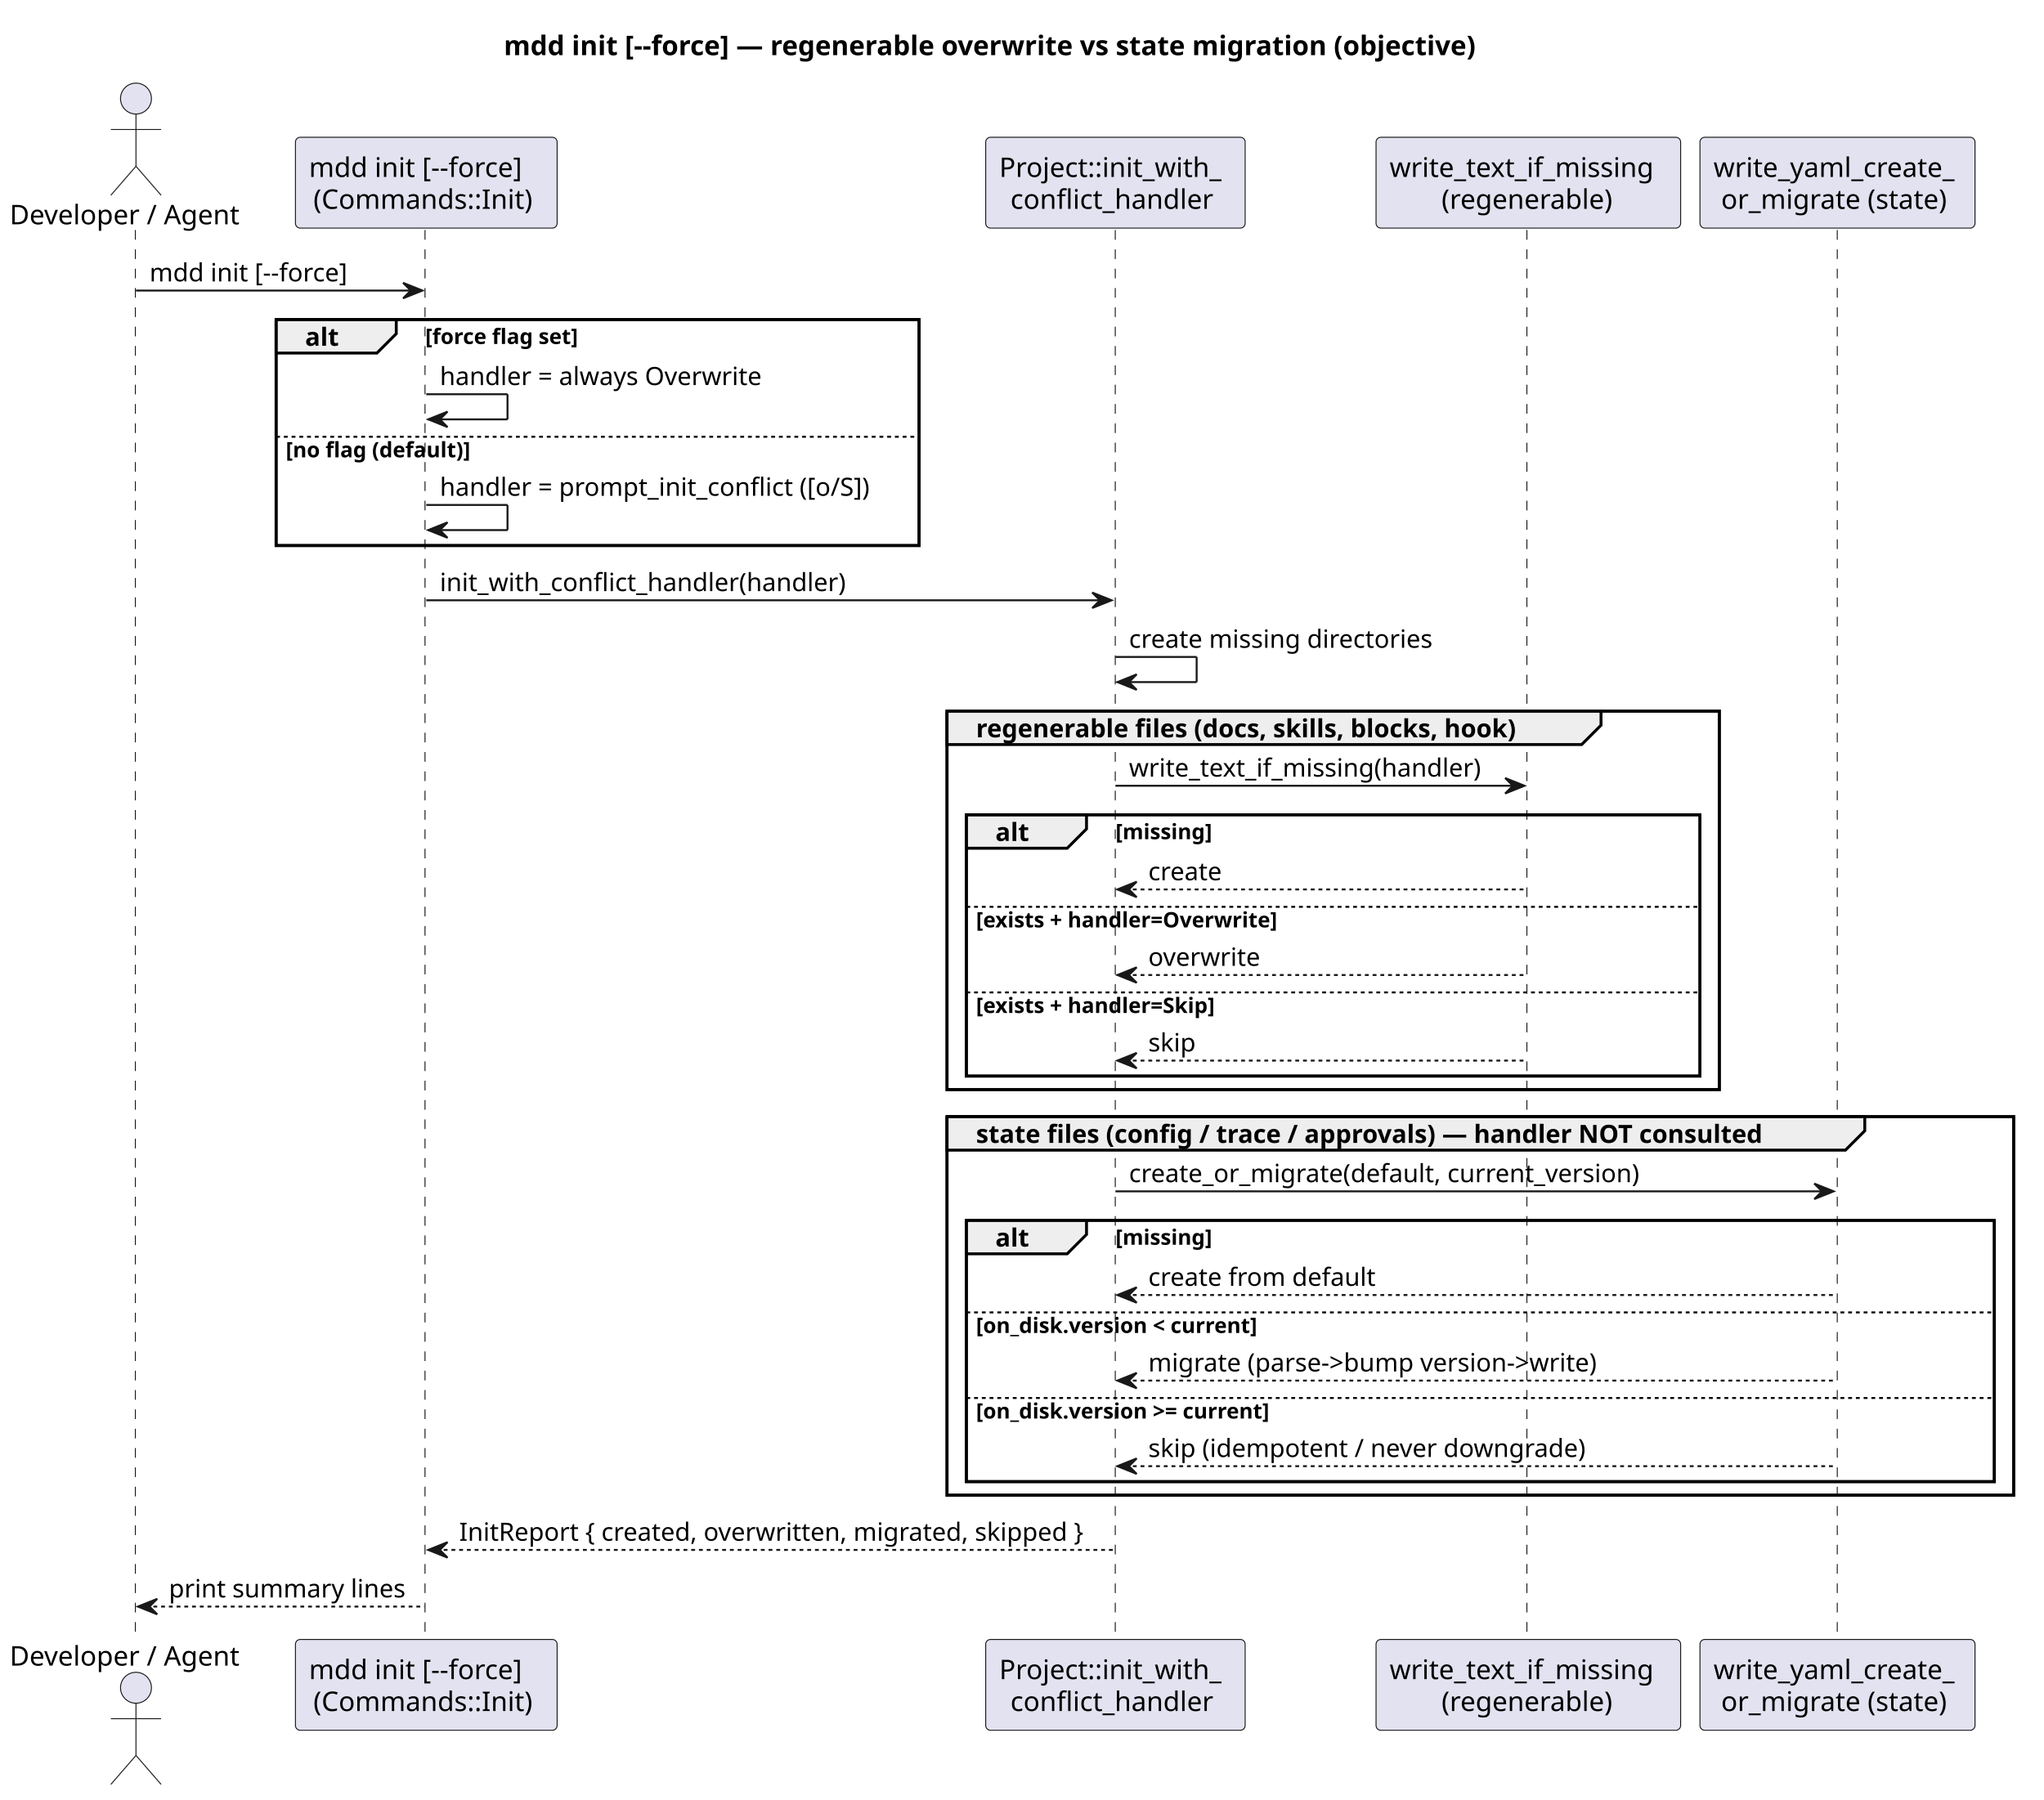
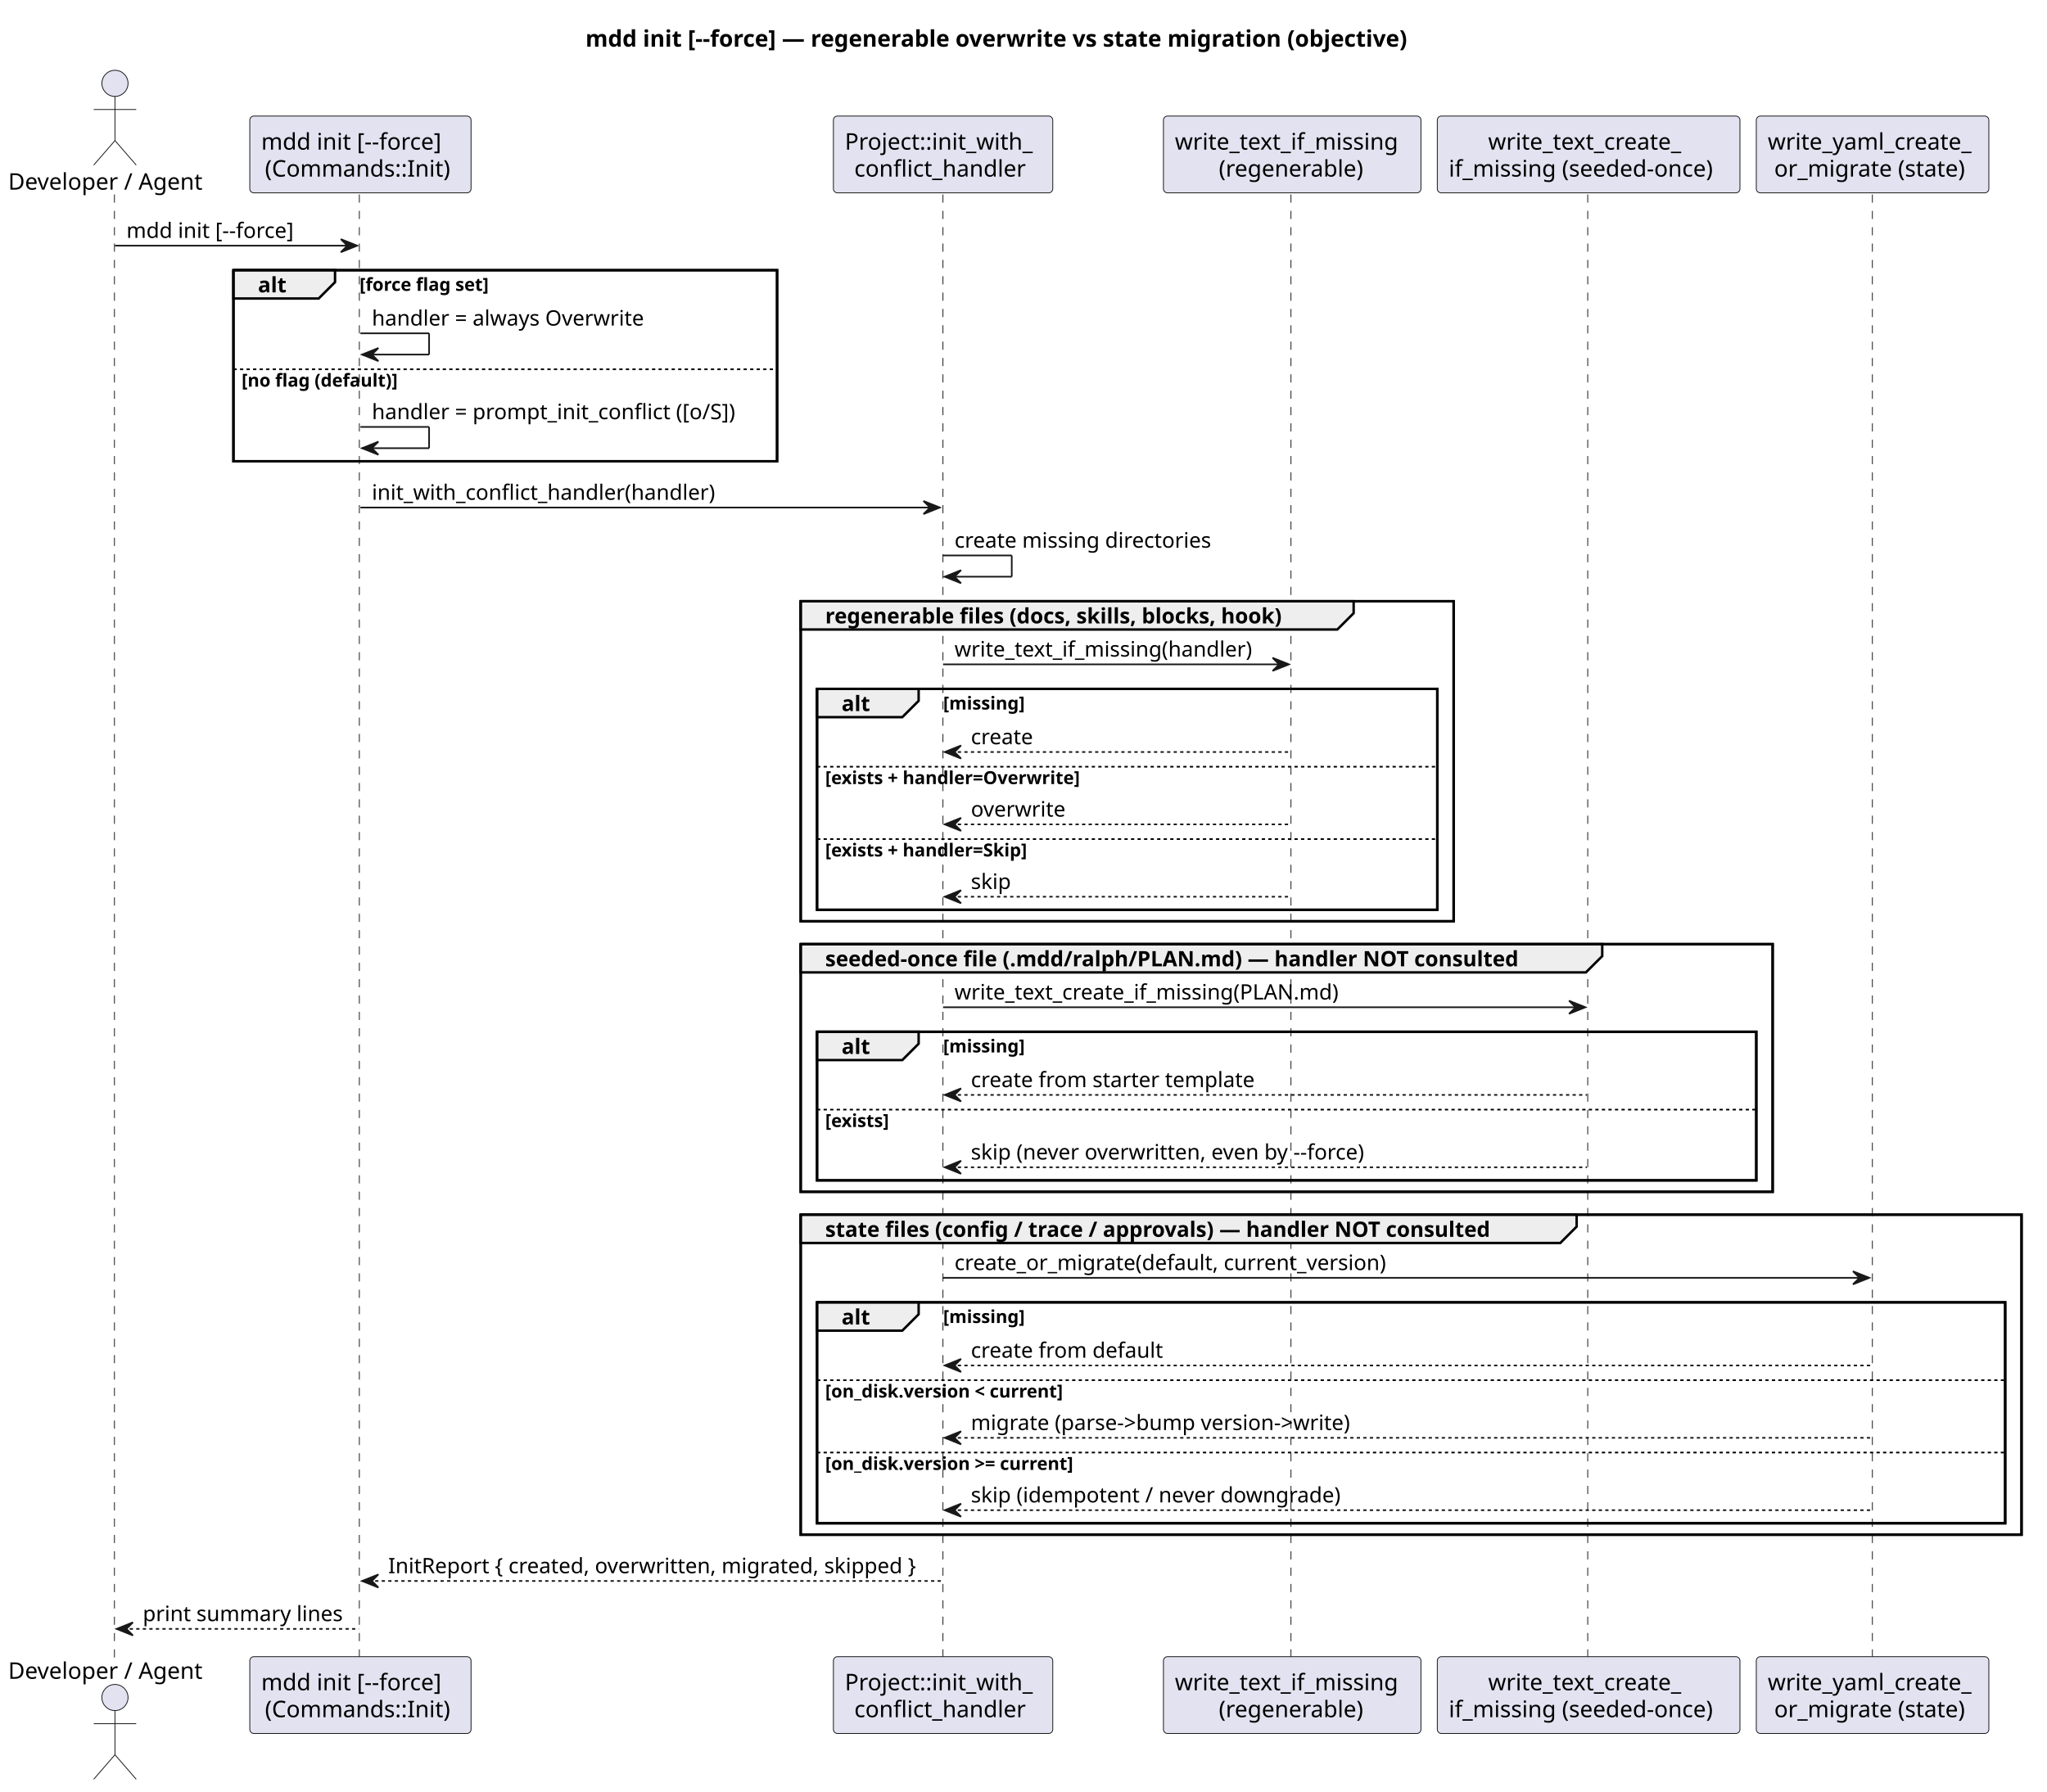
- <svg xmlns="http://www.w3.org/2000/svg" contentStyleType="text/css" data-diagram-type="SEQUENCE" height="931px" preserveAspectRatio="none" style="width:1057px;height:931px;background:#FFFFFF;" version="1.1" viewBox="0 0 1057 931" width="1057px" zoomAndPan="magnify">
+ <svg xmlns="http://www.w3.org/2000/svg" contentStyleType="text/css" data-diagram-type="SEQUENCE" height="1096px" preserveAspectRatio="none" style="width:1252px;height:1096px;background:#FFFFFF;" version="1.1" viewBox="0 0 1252 1096" width="1252px" zoomAndPan="magnify">
  <defs />
  <g>
-     <g class="title" data-source-line="8">
-       <text fill="#000000" font-family="sans-serif" font-size="14" font-weight="700" lengthAdjust="spacing" textLength="529.259" x="260.533" y="28.535">mdd init [--force] — regenerable overwrite vs state migration (objective)</text>
+     <g class="title" data-source-line="11">
+       <text fill="#000000" font-family="sans-serif" font-size="14" font-weight="700" lengthAdjust="spacing" textLength="529.259" x="358.084" y="28.535">mdd init [--force] — regenerable overwrite vs state migration (objective)</text>
    </g>
    <rect fill="none" height="116.887" style="stroke:#000000;stroke-width:1.5;" width="332.509" x="142.782" y="165.287" />
    <rect fill="none" height="195.773" style="stroke:#000000;stroke-width:1.5;" width="399.366" x="489.729" y="367.795" />
    <rect fill="none" height="135.152" style="stroke:#000000;stroke-width:1.5;" width="379.366" x="499.729" y="421.416" />
-     <rect fill="none" height="195.773" style="stroke:#000000;stroke-width:1.5;" width="551.595" x="489.729" y="577.568" />
-     <rect fill="none" height="135.152" style="stroke:#000000;stroke-width:1.5;" width="531.595" x="499.729" y="631.189" />
-     <g class="participant-lifeline" data-entity-uid="part1" data-qualified-name="Dev" data-source-line="10" id="part1-lifeline">
-       <g>
-         <rect fill="#000000" fill-opacity="0" height="729.986" width="8" x="66.316" y="118.977" />
-         <line style="stroke:#181818;stroke-width:0.5;stroke-dasharray:5,5;" x1="70" x2="70" y1="118.977" y2="848.963" />
-       </g>
-     </g>
-     <g class="participant-lifeline" data-entity-uid="part2" data-qualified-name="Cli" data-source-line="11" id="part2-lifeline">
-       <g>
-         <rect fill="#000000" fill-opacity="0" height="729.986" width="8" x="216.444" y="118.977" />
-         <line style="stroke:#181818;stroke-width:0.5;stroke-dasharray:5,5;" x1="219.782" x2="219.782" y1="118.977" y2="848.963" />
-       </g>
-     </g>
-     <g class="participant-lifeline" data-entity-uid="part3" data-qualified-name="Engine" data-source-line="12" id="part3-lifeline">
-       <g>
-         <rect fill="#000000" fill-opacity="0" height="729.986" width="8" x="572.814" y="118.977" />
-         <line style="stroke:#181818;stroke-width:0.5;stroke-dasharray:5,5;" x1="576.73" x2="576.73" y1="118.977" y2="848.963" />
-       </g>
-     </g>
-     <g class="participant-lifeline" data-entity-uid="part4" data-qualified-name="Text" data-source-line="13" id="part4-lifeline">
-       <g>
-         <rect fill="#000000" fill-opacity="0" height="729.986" width="8" x="786.342" y="118.977" />
-         <line style="stroke:#181818;stroke-width:0.5;stroke-dasharray:5,5;" x1="789.589" x2="789.589" y1="118.977" y2="848.963" />
-       </g>
-     </g>
-     <g class="participant-lifeline" data-entity-uid="part5" data-qualified-name="Yaml" data-source-line="14" id="part5-lifeline">
-       <g>
-         <rect fill="#000000" fill-opacity="0" height="729.986" width="8" x="946.21" y="118.977" />
-         <line style="stroke:#181818;stroke-width:0.5;stroke-dasharray:5,5;" x1="950.096" x2="950.096" y1="118.977" y2="848.963" />
-       </g>
-     </g>
-     <g class="participant participant-head" data-entity-uid="part1" data-qualified-name="Dev" data-source-line="10" id="part1-head">
+     <rect fill="none" height="151.508" style="stroke:#000000;stroke-width:1.5;" width="594.47" x="489.729" y="577.568" />
+     <rect fill="none" height="90.887" style="stroke:#000000;stroke-width:1.5;" width="574.47" x="499.729" y="631.189" />
+     <rect fill="none" height="195.773" style="stroke:#000000;stroke-width:1.5;" width="746.698" x="489.729" y="743.076" />
+     <rect fill="none" height="135.152" style="stroke:#000000;stroke-width:1.5;" width="726.698" x="499.729" y="796.697" />
+     <g class="participant-lifeline" data-entity-uid="part1" data-qualified-name="Dev" data-source-line="13" id="part1-lifeline">
+       <g>
+         <rect fill="#000000" fill-opacity="0" height="895.494" width="8" x="66.316" y="118.977" />
+         <line style="stroke:#181818;stroke-width:0.5;stroke-dasharray:5,5;" x1="70" x2="70" y1="118.977" y2="1014.471" />
+       </g>
+     </g>
+     <g class="participant-lifeline" data-entity-uid="part2" data-qualified-name="Cli" data-source-line="14" id="part2-lifeline">
+       <g>
+         <rect fill="#000000" fill-opacity="0" height="895.494" width="8" x="216.444" y="118.977" />
+         <line style="stroke:#181818;stroke-width:0.5;stroke-dasharray:5,5;" x1="219.782" x2="219.782" y1="118.977" y2="1014.471" />
+       </g>
+     </g>
+     <g class="participant-lifeline" data-entity-uid="part3" data-qualified-name="Engine" data-source-line="15" id="part3-lifeline">
+       <g>
+         <rect fill="#000000" fill-opacity="0" height="895.494" width="8" x="572.814" y="118.977" />
+         <line style="stroke:#181818;stroke-width:0.5;stroke-dasharray:5,5;" x1="576.73" x2="576.73" y1="118.977" y2="1014.471" />
+       </g>
+     </g>
+     <g class="participant-lifeline" data-entity-uid="part4" data-qualified-name="Text" data-source-line="16" id="part4-lifeline">
+       <g>
+         <rect fill="#000000" fill-opacity="0" height="895.494" width="8" x="786.342" y="118.977" />
+         <line style="stroke:#181818;stroke-width:0.5;stroke-dasharray:5,5;" x1="789.589" x2="789.589" y1="118.977" y2="1014.471" />
+       </g>
+     </g>
+     <g class="participant-lifeline" data-entity-uid="part5" data-qualified-name="Seed" data-source-line="17" id="part5-lifeline">
+       <g>
+         <rect fill="#000000" fill-opacity="0" height="895.494" width="8" x="967.648" y="118.977" />
+         <line style="stroke:#181818;stroke-width:0.5;stroke-dasharray:5,5;" x1="971.096" x2="971.096" y1="118.977" y2="1014.471" />
+       </g>
+     </g>
+     <g class="participant-lifeline" data-entity-uid="part6" data-qualified-name="Yaml" data-source-line="18" id="part6-lifeline">
+       <g>
+         <rect fill="#000000" fill-opacity="0" height="895.494" width="8" x="1141.313" y="118.977" />
+         <line style="stroke:#181818;stroke-width:0.5;stroke-dasharray:5,5;" x1="1145.199" x2="1145.199" y1="118.977" y2="1014.471" />
+       </g>
+     </g>
+     <g class="participant participant-head" data-entity-uid="part1" data-qualified-name="Dev" data-source-line="13" id="part1-head">
      <text fill="#000000" font-family="sans-serif" font-size="14" lengthAdjust="spacing" textLength="124.633" x="5" y="116.023">Developer / Agent</text>
      <ellipse cx="70.316" cy="50.988" fill="#E2E2F0" rx="8" ry="8" style="stroke:#181818;stroke-width:0.5;" />
      <path d="M70.316,58.988 L70.316,85.988 M57.316,66.988 L83.316,66.988 M70.316,85.988 L57.316,100.988 M70.316,85.988 L83.316,100.988" fill="none" style="stroke:#181818;stroke-width:0.5;" />
    </g>
-     <g class="participant participant-tail" data-entity-uid="part1" data-qualified-name="Dev" data-source-line="10" id="part1-tail">
-       <text fill="#000000" font-family="sans-serif" font-size="14" lengthAdjust="spacing" textLength="124.633" x="5" y="861.498">Developer / Agent</text>
-       <ellipse cx="70.316" cy="872.951" fill="#E2E2F0" rx="8" ry="8" style="stroke:#181818;stroke-width:0.5;" />
-       <path d="M70.316,880.951 L70.316,907.951 M57.316,888.951 L83.316,888.951 M70.316,907.951 L57.316,922.951 M70.316,907.951 L83.316,922.951" fill="none" style="stroke:#181818;stroke-width:0.5;" />
-     </g>
-     <g class="participant participant-head" data-entity-uid="part2" data-qualified-name="Cli" data-source-line="11" id="part2-head">
+     <g class="participant participant-tail" data-entity-uid="part1" data-qualified-name="Dev" data-source-line="13" id="part1-tail">
+       <text fill="#000000" font-family="sans-serif" font-size="14" lengthAdjust="spacing" textLength="124.633" x="5" y="1027.006">Developer / Agent</text>
+       <ellipse cx="70.316" cy="1038.459" fill="#E2E2F0" rx="8" ry="8" style="stroke:#181818;stroke-width:0.5;" />
+       <path d="M70.316,1046.459 L70.316,1073.459 M57.316,1054.459 L83.316,1054.459 M70.316,1073.459 L57.316,1088.459 M70.316,1073.459 L83.316,1088.459" fill="none" style="stroke:#181818;stroke-width:0.5;" />
+     </g>
+     <g class="participant participant-head" data-entity-uid="part2" data-qualified-name="Cli" data-source-line="14" id="part2-head">
      <rect fill="#E2E2F0" height="46.977" rx="2.5" ry="2.5" style="stroke:#181818;stroke-width:0.5;" width="135.324" x="152.782" y="71" />
      <text fill="#000000" font-family="sans-serif" font-size="14" lengthAdjust="spacing" textLength="121.324" x="159.782" y="91.535">mdd init [--force]</text>
      <text fill="#000000" font-family="sans-serif" font-size="14" lengthAdjust="spacing" textLength="116.765" x="162.062" y="108.023">(Commands::Init)</text>
    </g>
-     <g class="participant participant-tail" data-entity-uid="part2" data-qualified-name="Cli" data-source-line="11" id="part2-tail">
-       <rect fill="#E2E2F0" height="46.977" rx="2.5" ry="2.5" style="stroke:#181818;stroke-width:0.5;" width="135.324" x="152.782" y="847.963" />
-       <text fill="#000000" font-family="sans-serif" font-size="14" lengthAdjust="spacing" textLength="121.324" x="159.782" y="868.498">mdd init [--force]</text>
-       <text fill="#000000" font-family="sans-serif" font-size="14" lengthAdjust="spacing" textLength="116.765" x="162.062" y="884.986">(Commands::Init)</text>
-     </g>
-     <g class="participant participant-head" data-entity-uid="part3" data-qualified-name="Engine" data-source-line="12" id="part3-head">
+     <g class="participant participant-tail" data-entity-uid="part2" data-qualified-name="Cli" data-source-line="14" id="part2-tail">
+       <rect fill="#E2E2F0" height="46.977" rx="2.5" ry="2.5" style="stroke:#181818;stroke-width:0.5;" width="135.324" x="152.782" y="1013.471" />
+       <text fill="#000000" font-family="sans-serif" font-size="14" lengthAdjust="spacing" textLength="121.324" x="159.782" y="1034.006">mdd init [--force]</text>
+       <text fill="#000000" font-family="sans-serif" font-size="14" lengthAdjust="spacing" textLength="116.765" x="162.062" y="1050.494">(Commands::Init)</text>
+     </g>
+     <g class="participant participant-head" data-entity-uid="part3" data-qualified-name="Engine" data-source-line="15" id="part3-head">
      <rect fill="#E2E2F0" height="46.977" rx="2.5" ry="2.5" style="stroke:#181818;stroke-width:0.5;" width="134.169" x="509.729" y="71" />
      <text fill="#000000" font-family="sans-serif" font-size="14" lengthAdjust="spacing" textLength="120.169" x="516.73" y="91.535">Project::init_with_</text>
      <text fill="#000000" font-family="sans-serif" font-size="14" lengthAdjust="spacing" textLength="108.603" x="522.513" y="108.023">conflict_handler</text>
    </g>
-     <g class="participant participant-tail" data-entity-uid="part3" data-qualified-name="Engine" data-source-line="12" id="part3-tail">
-       <rect fill="#E2E2F0" height="46.977" rx="2.5" ry="2.5" style="stroke:#181818;stroke-width:0.5;" width="134.169" x="509.729" y="847.963" />
-       <text fill="#000000" font-family="sans-serif" font-size="14" lengthAdjust="spacing" textLength="120.169" x="516.73" y="868.498">Project::init_with_</text>
-       <text fill="#000000" font-family="sans-serif" font-size="14" lengthAdjust="spacing" textLength="108.603" x="522.513" y="884.986">conflict_handler</text>
-     </g>
-     <g class="participant participant-head" data-entity-uid="part4" data-qualified-name="Text" data-source-line="13" id="part4-head">
+     <g class="participant participant-tail" data-entity-uid="part3" data-qualified-name="Engine" data-source-line="15" id="part3-tail">
+       <rect fill="#E2E2F0" height="46.977" rx="2.5" ry="2.5" style="stroke:#181818;stroke-width:0.5;" width="134.169" x="509.729" y="1013.471" />
+       <text fill="#000000" font-family="sans-serif" font-size="14" lengthAdjust="spacing" textLength="120.169" x="516.73" y="1034.006">Project::init_with_</text>
+       <text fill="#000000" font-family="sans-serif" font-size="14" lengthAdjust="spacing" textLength="108.603" x="522.513" y="1050.494">conflict_handler</text>
+     </g>
+     <g class="participant participant-head" data-entity-uid="part4" data-qualified-name="Text" data-source-line="16" id="part4-head">
      <rect fill="#E2E2F0" height="46.977" rx="2.5" ry="2.5" style="stroke:#181818;stroke-width:0.5;" width="157.507" x="711.589" y="71" />
      <text fill="#000000" font-family="sans-serif" font-size="14" lengthAdjust="spacing" textLength="143.507" x="718.589" y="91.535">write_text_if_missing</text>
      <text fill="#000000" font-family="sans-serif" font-size="14" lengthAdjust="spacing" textLength="89.769" x="745.457" y="108.023">(regenerable)</text>
    </g>
-     <g class="participant participant-tail" data-entity-uid="part4" data-qualified-name="Text" data-source-line="13" id="part4-tail">
-       <rect fill="#E2E2F0" height="46.977" rx="2.5" ry="2.5" style="stroke:#181818;stroke-width:0.5;" width="157.507" x="711.589" y="847.963" />
-       <text fill="#000000" font-family="sans-serif" font-size="14" lengthAdjust="spacing" textLength="143.507" x="718.589" y="868.498">write_text_if_missing</text>
-       <text fill="#000000" font-family="sans-serif" font-size="14" lengthAdjust="spacing" textLength="89.769" x="745.457" y="884.986">(regenerable)</text>
-     </g>
-     <g class="participant participant-head" data-entity-uid="part5" data-qualified-name="Yaml" data-source-line="14" id="part5-head">
-       <rect fill="#E2E2F0" height="46.977" rx="2.5" ry="2.5" style="stroke:#181818;stroke-width:0.5;" width="142.228" x="879.096" y="71" />
-       <text fill="#000000" font-family="sans-serif" font-size="14" lengthAdjust="spacing" textLength="128.228" x="886.096" y="91.535">write_yaml_create_</text>
-       <text fill="#000000" font-family="sans-serif" font-size="14" lengthAdjust="spacing" textLength="120.347" x="890.037" y="108.023">or_migrate (state)</text>
-     </g>
-     <g class="participant participant-tail" data-entity-uid="part5" data-qualified-name="Yaml" data-source-line="14" id="part5-tail">
-       <rect fill="#E2E2F0" height="46.977" rx="2.5" ry="2.5" style="stroke:#181818;stroke-width:0.5;" width="142.228" x="879.096" y="847.963" />
-       <text fill="#000000" font-family="sans-serif" font-size="14" lengthAdjust="spacing" textLength="128.228" x="886.096" y="868.498">write_yaml_create_</text>
-       <text fill="#000000" font-family="sans-serif" font-size="14" lengthAdjust="spacing" textLength="120.347" x="890.037" y="884.986">or_migrate (state)</text>
-     </g>
-     <g class="message" data-entity-1="part1" data-entity-2="part2" data-source-line="16" id="msg1">
+     <g class="participant participant-tail" data-entity-uid="part4" data-qualified-name="Text" data-source-line="16" id="part4-tail">
+       <rect fill="#E2E2F0" height="46.977" rx="2.5" ry="2.5" style="stroke:#181818;stroke-width:0.5;" width="157.507" x="711.589" y="1013.471" />
+       <text fill="#000000" font-family="sans-serif" font-size="14" lengthAdjust="spacing" textLength="143.507" x="718.589" y="1034.006">write_text_if_missing</text>
+       <text fill="#000000" font-family="sans-serif" font-size="14" lengthAdjust="spacing" textLength="89.769" x="745.457" y="1050.494">(regenerable)</text>
+     </g>
+     <g class="participant participant-head" data-entity-uid="part5" data-qualified-name="Seed" data-source-line="17" id="part5-head">
+       <rect fill="#E2E2F0" height="46.977" rx="2.5" ry="2.5" style="stroke:#181818;stroke-width:0.5;" width="185.103" x="879.096" y="71" />
+       <text fill="#000000" font-family="sans-serif" font-size="14" lengthAdjust="spacing" textLength="122.924" x="910.186" y="91.535">write_text_create_</text>
+       <text fill="#000000" font-family="sans-serif" font-size="14" lengthAdjust="spacing" textLength="171.103" x="886.096" y="108.023">if_missing (seeded-once)</text>
+     </g>
+     <g class="participant participant-tail" data-entity-uid="part5" data-qualified-name="Seed" data-source-line="17" id="part5-tail">
+       <rect fill="#E2E2F0" height="46.977" rx="2.5" ry="2.5" style="stroke:#181818;stroke-width:0.5;" width="185.103" x="879.096" y="1013.471" />
+       <text fill="#000000" font-family="sans-serif" font-size="14" lengthAdjust="spacing" textLength="122.924" x="910.186" y="1034.006">write_text_create_</text>
+       <text fill="#000000" font-family="sans-serif" font-size="14" lengthAdjust="spacing" textLength="171.103" x="886.096" y="1050.494">if_missing (seeded-once)</text>
+     </g>
+     <g class="participant participant-head" data-entity-uid="part6" data-qualified-name="Yaml" data-source-line="18" id="part6-head">
+       <rect fill="#E2E2F0" height="46.977" rx="2.5" ry="2.5" style="stroke:#181818;stroke-width:0.5;" width="142.228" x="1074.199" y="71" />
+       <text fill="#000000" font-family="sans-serif" font-size="14" lengthAdjust="spacing" textLength="128.228" x="1081.199" y="91.535">write_yaml_create_</text>
+       <text fill="#000000" font-family="sans-serif" font-size="14" lengthAdjust="spacing" textLength="120.347" x="1085.14" y="108.023">or_migrate (state)</text>
+     </g>
+     <g class="participant participant-tail" data-entity-uid="part6" data-qualified-name="Yaml" data-source-line="18" id="part6-tail">
+       <rect fill="#E2E2F0" height="46.977" rx="2.5" ry="2.5" style="stroke:#181818;stroke-width:0.5;" width="142.228" x="1074.199" y="1013.471" />
+       <text fill="#000000" font-family="sans-serif" font-size="14" lengthAdjust="spacing" textLength="128.228" x="1081.199" y="1034.006">write_yaml_create_</text>
+       <text fill="#000000" font-family="sans-serif" font-size="14" lengthAdjust="spacing" textLength="120.347" x="1085.14" y="1050.494">or_migrate (state)</text>
+     </g>
+     <g class="message" data-entity-1="part1" data-entity-2="part2" data-source-line="20" id="msg1">
      <polygon fill="#181818" points="208.444,146.287,218.444,150.287,208.444,154.287,212.444,150.287" style="stroke:#181818;stroke-width:1;" />
      <line style="stroke:#181818;stroke-width:1;" x1="70.316" x2="214.444" y1="150.287" y2="150.287" />
      <text fill="#000000" font-family="sans-serif" font-size="13" lengthAdjust="spacing" textLength="112.658" x="77.316" y="145.545">mdd init [--force]</text>
    </g>
    <path d="M142.782,165.287 L204.921,165.287 L204.921,172.598 L194.921,182.598 L142.782,182.598 L142.782,165.287" fill="#EEEEEE" style="stroke:#000000;stroke-width:1.5;" />
    <rect fill="none" height="116.887" style="stroke:#000000;stroke-width:1.5;" width="332.509" x="142.782" y="165.287" />
    <text fill="#000000" font-family="sans-serif" font-size="13" font-weight="700" lengthAdjust="spacing" textLength="17.139" x="157.782" y="178.856">alt</text>
    <text fill="#000000" font-family="sans-serif" font-size="11" font-weight="700" lengthAdjust="spacing" textLength="83.273" x="219.921" y="177.922">[force flag set]</text>
-     <g class="message" data-entity-1="part2" data-entity-2="part2" data-source-line="18" id="msg2">
+     <g class="message" data-entity-1="part2" data-entity-2="part2" data-source-line="22" id="msg2">
      <line style="stroke:#181818;stroke-width:1;" x1="220.444" x2="262.444" y1="203.908" y2="203.908" />
      <line style="stroke:#181818;stroke-width:1;" x1="262.444" x2="262.444" y1="203.908" y2="216.908" />
      <line style="stroke:#181818;stroke-width:1;" x1="221.444" x2="262.444" y1="216.908" y2="216.908" />
      <polygon fill="#181818" points="231.444,212.908,221.444,216.908,231.444,220.908,227.444,216.908" style="stroke:#181818;stroke-width:1;" />
      <text fill="#000000" font-family="sans-serif" font-size="13" lengthAdjust="spacing" textLength="172.631" x="227.444" y="199.166">handler = always Overwrite</text>
    </g>
    <line style="stroke:#000000;stroke-width:1;stroke-dasharray:2,2;" x1="142.782" x2="475.291" y1="225.908" y2="225.908" />
    <text fill="#000000" font-family="sans-serif" font-size="11" font-weight="700" lengthAdjust="spacing" textLength="99.688" x="147.782" y="236.543">[no flag (default)]</text>
-     <g class="message" data-entity-1="part2" data-entity-2="part2" data-source-line="20" id="msg3">
+     <g class="message" data-entity-1="part2" data-entity-2="part2" data-source-line="24" id="msg3">
      <line style="stroke:#181818;stroke-width:1;" x1="220.444" x2="262.444" y1="261.174" y2="261.174" />
      <line style="stroke:#181818;stroke-width:1;" x1="262.444" x2="262.444" y1="261.174" y2="274.174" />
      <line style="stroke:#181818;stroke-width:1;" x1="221.444" x2="262.444" y1="274.174" y2="274.174" />
      <polygon fill="#181818" points="231.444,270.174,221.444,274.174,231.444,278.174,227.444,274.174" style="stroke:#181818;stroke-width:1;" />
      <text fill="#000000" font-family="sans-serif" font-size="13" lengthAdjust="spacing" textLength="235.847" x="227.444" y="256.432">handler = prompt_init_conflict ([o/S])</text>
    </g>
-     <g class="message" data-entity-1="part2" data-entity-2="part3" data-source-line="22" id="msg4">
+     <g class="message" data-entity-1="part2" data-entity-2="part3" data-source-line="26" id="msg4">
      <polygon fill="#181818" points="564.814,306.484,574.814,310.484,564.814,314.484,568.814,310.484" style="stroke:#181818;stroke-width:1;" />
      <line style="stroke:#181818;stroke-width:1;" x1="220.444" x2="570.814" y1="310.484" y2="310.484" />
      <text fill="#000000" font-family="sans-serif" font-size="13" lengthAdjust="spacing" textLength="217.268" x="227.444" y="305.742">init_with_conflict_handler(handler)</text>
    </g>
-     <g class="message" data-entity-1="part3" data-entity-2="part3" data-source-line="23" id="msg5">
+     <g class="message" data-entity-1="part3" data-entity-2="part3" data-source-line="27" id="msg5">
      <line style="stroke:#181818;stroke-width:1;" x1="576.814" x2="618.814" y1="339.795" y2="339.795" />
      <line style="stroke:#181818;stroke-width:1;" x1="618.814" x2="618.814" y1="339.795" y2="352.795" />
      <line style="stroke:#181818;stroke-width:1;" x1="577.814" x2="618.814" y1="352.795" y2="352.795" />
      <polygon fill="#181818" points="587.814,348.795,577.814,352.795,587.814,356.795,583.814,352.795" style="stroke:#181818;stroke-width:1;" />
      <text fill="#000000" font-family="sans-serif" font-size="13" lengthAdjust="spacing" textLength="162.767" x="583.814" y="335.053">create missing directories</text>
    </g>
    <path d="M489.729,367.795 L827.928,367.795 L827.928,375.106 L817.928,385.106 L489.729,385.106 L489.729,367.795" fill="#EEEEEE" style="stroke:#000000;stroke-width:1.5;" />
    <rect fill="none" height="195.773" style="stroke:#000000;stroke-width:1.5;" width="399.366" x="489.729" y="367.795" />
    <text fill="#000000" font-family="sans-serif" font-size="13" font-weight="700" lengthAdjust="spacing" textLength="293.198" x="504.729" y="381.363">regenerable files (docs, skills, blocks, hook)</text>
-     <g class="message" data-entity-1="part3" data-entity-2="part4" data-source-line="26" id="msg6">
+     <g class="message" data-entity-1="part3" data-entity-2="part4" data-source-line="30" id="msg6">
      <polygon fill="#181818" points="778.342,402.416,788.342,406.416,778.342,410.416,782.342,406.416" style="stroke:#181818;stroke-width:1;" />
      <line style="stroke:#181818;stroke-width:1;" x1="576.814" x2="784.342" y1="406.416" y2="406.416" />
      <text fill="#000000" font-family="sans-serif" font-size="13" lengthAdjust="spacing" textLength="189.528" x="583.814" y="401.674">write_text_if_missing(handler)</text>
    </g>
    <path d="M499.729,421.416 L561.868,421.416 L561.868,428.727 L551.868,438.727 L499.729,438.727 L499.729,421.416" fill="#EEEEEE" style="stroke:#000000;stroke-width:1.5;" />
    <rect fill="none" height="135.152" style="stroke:#000000;stroke-width:1.5;" width="379.366" x="499.729" y="421.416" />
    <text fill="#000000" font-family="sans-serif" font-size="13" font-weight="700" lengthAdjust="spacing" textLength="17.139" x="514.73" y="434.984">alt</text>
    <text fill="#000000" font-family="sans-serif" font-size="11" font-weight="700" lengthAdjust="spacing" textLength="52.895" x="576.868" y="434.051">[missing]</text>
-     <g class="message" data-entity-1="part4" data-entity-2="part3" data-source-line="28" id="msg7">
+     <g class="message" data-entity-1="part4" data-entity-2="part3" data-source-line="32" id="msg7">
      <polygon fill="#181818" points="587.814,456.037,577.814,460.037,587.814,464.037,583.814,460.037" style="stroke:#181818;stroke-width:1;" />
      <line style="stroke:#181818;stroke-width:1;stroke-dasharray:2,2;" x1="581.814" x2="789.342" y1="460.037" y2="460.037" />
      <text fill="#000000" font-family="sans-serif" font-size="13" lengthAdjust="spacing" textLength="38.505" x="593.814" y="455.295">create</text>
    </g>
    <line style="stroke:#000000;stroke-width:1;stroke-dasharray:2,2;" x1="499.729" x2="879.096" y1="469.037" y2="469.037" />
    <text fill="#000000" font-family="sans-serif" font-size="11" font-weight="700" lengthAdjust="spacing" textLength="165.548" x="504.729" y="479.672">[exists + handler=Overwrite]</text>
-     <g class="message" data-entity-1="part4" data-entity-2="part3" data-source-line="30" id="msg8">
+     <g class="message" data-entity-1="part4" data-entity-2="part3" data-source-line="34" id="msg8">
      <polygon fill="#181818" points="587.814,500.303,577.814,504.303,587.814,508.303,583.814,504.303" style="stroke:#181818;stroke-width:1;" />
      <line style="stroke:#181818;stroke-width:1;stroke-dasharray:2,2;" x1="581.814" x2="789.342" y1="504.303" y2="504.303" />
      <text fill="#000000" font-family="sans-serif" font-size="13" lengthAdjust="spacing" textLength="58.475" x="593.814" y="499.56">overwrite</text>
    </g>
    <line style="stroke:#000000;stroke-width:1;stroke-dasharray:2,2;" x1="499.729" x2="879.096" y1="513.303" y2="513.303" />
    <text fill="#000000" font-family="sans-serif" font-size="11" font-weight="700" lengthAdjust="spacing" textLength="133.66" x="504.729" y="523.938">[exists + handler=Skip]</text>
-     <g class="message" data-entity-1="part4" data-entity-2="part3" data-source-line="32" id="msg9">
+     <g class="message" data-entity-1="part4" data-entity-2="part3" data-source-line="36" id="msg9">
      <polygon fill="#181818" points="587.814,544.568,577.814,548.568,587.814,552.568,583.814,548.568" style="stroke:#181818;stroke-width:1;" />
      <line style="stroke:#181818;stroke-width:1;stroke-dasharray:2,2;" x1="581.814" x2="789.342" y1="548.568" y2="548.568" />
      <text fill="#000000" font-family="sans-serif" font-size="13" lengthAdjust="spacing" textLength="26.165" x="593.814" y="543.826">skip</text>
    </g>
-     <path d="M489.729,577.568 L964.32,577.568 L964.32,584.879 L954.32,594.879 L489.729,594.879 L489.729,577.568" fill="#EEEEEE" style="stroke:#000000;stroke-width:1.5;" />
-     <rect fill="none" height="195.773" style="stroke:#000000;stroke-width:1.5;" width="551.595" x="489.729" y="577.568" />
-     <text fill="#000000" font-family="sans-serif" font-size="13" font-weight="700" lengthAdjust="spacing" textLength="429.59" x="504.729" y="591.137">state files (config / trace / approvals) — handler NOT consulted</text>
-     <g class="message" data-entity-1="part3" data-entity-2="part5" data-source-line="37" id="msg10">
-       <polygon fill="#181818" points="938.21,612.189,948.21,616.189,938.21,620.189,942.21,616.189" style="stroke:#181818;stroke-width:1;" />
-       <line style="stroke:#181818;stroke-width:1;" x1="576.814" x2="944.21" y1="616.189" y2="616.189" />
-       <text fill="#000000" font-family="sans-serif" font-size="13" lengthAdjust="spacing" textLength="271.934" x="583.814" y="611.447">create_or_migrate(default, current_version)</text>
+     <path d="M489.729,577.568 L979.973,577.568 L979.973,584.879 L969.973,594.879 L489.729,594.879 L489.729,577.568" fill="#EEEEEE" style="stroke:#000000;stroke-width:1.5;" />
+     <rect fill="none" height="151.508" style="stroke:#000000;stroke-width:1.5;" width="594.47" x="489.729" y="577.568" />
+     <text fill="#000000" font-family="sans-serif" font-size="13" font-weight="700" lengthAdjust="spacing" textLength="445.244" x="504.729" y="591.137">seeded-once file (.mdd/ralph/PLAN.md) — handler NOT consulted</text>
+     <g class="message" data-entity-1="part3" data-entity-2="part5" data-source-line="41" id="msg10">
+       <polygon fill="#181818" points="959.648,612.189,969.648,616.189,959.648,620.189,963.648,616.189" style="stroke:#181818;stroke-width:1;" />
+       <line style="stroke:#181818;stroke-width:1;" x1="576.814" x2="965.648" y1="616.189" y2="616.189" />
+       <text fill="#000000" font-family="sans-serif" font-size="13" lengthAdjust="spacing" textLength="243.839" x="583.814" y="611.447">write_text_create_if_missing(PLAN.md)</text>
    </g>
    <path d="M499.729,631.189 L561.868,631.189 L561.868,638.5 L551.868,648.5 L499.729,648.5 L499.729,631.189" fill="#EEEEEE" style="stroke:#000000;stroke-width:1.5;" />
-     <rect fill="none" height="135.152" style="stroke:#000000;stroke-width:1.5;" width="531.595" x="499.729" y="631.189" />
+     <rect fill="none" height="90.887" style="stroke:#000000;stroke-width:1.5;" width="574.47" x="499.729" y="631.189" />
    <text fill="#000000" font-family="sans-serif" font-size="13" font-weight="700" lengthAdjust="spacing" textLength="17.139" x="514.73" y="644.758">alt</text>
    <text fill="#000000" font-family="sans-serif" font-size="11" font-weight="700" lengthAdjust="spacing" textLength="52.895" x="576.868" y="643.824">[missing]</text>
-     <g class="message" data-entity-1="part5" data-entity-2="part3" data-source-line="39" id="msg11">
+     <g class="message" data-entity-1="part5" data-entity-2="part3" data-source-line="43" id="msg11">
      <polygon fill="#181818" points="587.814,665.811,577.814,669.811,587.814,673.811,583.814,669.811" style="stroke:#181818;stroke-width:1;" />
-       <line style="stroke:#181818;stroke-width:1;stroke-dasharray:2,2;" x1="581.814" x2="949.21" y1="669.811" y2="669.811" />
-       <text fill="#000000" font-family="sans-serif" font-size="13" lengthAdjust="spacing" textLength="121.024" x="593.814" y="665.068">create from default</text>
-     </g>
-     <line style="stroke:#000000;stroke-width:1;stroke-dasharray:2,2;" x1="499.729" x2="1031.324" y1="678.811" y2="678.811" />
-     <text fill="#000000" font-family="sans-serif" font-size="11" font-weight="700" lengthAdjust="spacing" textLength="153.893" x="504.729" y="689.445">[on_disk.version &lt; current]</text>
-     <g class="message" data-entity-1="part5" data-entity-2="part3" data-source-line="41" id="msg12">
+       <line style="stroke:#181818;stroke-width:1;stroke-dasharray:2,2;" x1="581.814" x2="970.648" y1="669.811" y2="669.811" />
+       <text fill="#000000" font-family="sans-serif" font-size="13" lengthAdjust="spacing" textLength="177.944" x="593.814" y="665.068">create from starter template</text>
+     </g>
+     <line style="stroke:#000000;stroke-width:1;stroke-dasharray:2,2;" x1="499.729" x2="1074.199" y1="678.811" y2="678.811" />
+     <text fill="#000000" font-family="sans-serif" font-size="11" font-weight="700" lengthAdjust="spacing" textLength="41.572" x="504.729" y="689.445">[exists]</text>
+     <g class="message" data-entity-1="part5" data-entity-2="part3" data-source-line="45" id="msg12">
      <polygon fill="#181818" points="587.814,710.076,577.814,714.076,587.814,718.076,583.814,714.076" style="stroke:#181818;stroke-width:1;" />
-       <line style="stroke:#181818;stroke-width:1;stroke-dasharray:2,2;" x1="581.814" x2="949.21" y1="714.076" y2="714.076" />
-       <text fill="#000000" font-family="sans-serif" font-size="13" lengthAdjust="spacing" textLength="249.044" x="593.814" y="709.334">migrate (parse-&gt;bump version-&gt;write)</text>
-     </g>
-     <line style="stroke:#000000;stroke-width:1;stroke-dasharray:2,2;" x1="499.729" x2="1031.324" y1="723.076" y2="723.076" />
-     <text fill="#000000" font-family="sans-serif" font-size="11" font-weight="700" lengthAdjust="spacing" textLength="162.642" x="504.729" y="733.711">[on_disk.version &gt;= current]</text>
-     <g class="message" data-entity-1="part5" data-entity-2="part3" data-source-line="43" id="msg13">
-       <polygon fill="#181818" points="587.814,754.342,577.814,758.342,587.814,762.342,583.814,758.342" style="stroke:#181818;stroke-width:1;" />
-       <line style="stroke:#181818;stroke-width:1;stroke-dasharray:2,2;" x1="581.814" x2="949.21" y1="758.342" y2="758.342" />
-       <text fill="#000000" font-family="sans-serif" font-size="13" lengthAdjust="spacing" textLength="235.295" x="593.814" y="753.6">skip (idempotent / never downgrade)</text>
-     </g>
-     <g class="message" data-entity-1="part3" data-entity-2="part2" data-source-line="47" id="msg14">
-       <polygon fill="#181818" points="231.444,797.652,221.444,801.652,231.444,805.652,227.444,801.652" style="stroke:#181818;stroke-width:1;" />
-       <line style="stroke:#181818;stroke-width:1;stroke-dasharray:2,2;" x1="225.444" x2="575.814" y1="801.652" y2="801.652" />
-       <text fill="#000000" font-family="sans-serif" font-size="13" lengthAdjust="spacing" textLength="332.37" x="237.444" y="796.91">InitReport { created, overwritten, migrated, skipped }</text>
-     </g>
-     <g class="message" data-entity-1="part2" data-entity-2="part1" data-source-line="48" id="msg15">
-       <polygon fill="#181818" points="81.316,826.963,71.316,830.963,81.316,834.963,77.316,830.963" style="stroke:#181818;stroke-width:1;" />
-       <line style="stroke:#181818;stroke-width:1;stroke-dasharray:2,2;" x1="75.316" x2="219.444" y1="830.963" y2="830.963" />
-       <text fill="#000000" font-family="sans-serif" font-size="13" lengthAdjust="spacing" textLength="126.128" x="87.316" y="826.221">print summary lines</text>
+       <line style="stroke:#181818;stroke-width:1;stroke-dasharray:2,2;" x1="581.814" x2="970.648" y1="714.076" y2="714.076" />
+       <text fill="#000000" font-family="sans-serif" font-size="13" lengthAdjust="spacing" textLength="256.591" x="593.814" y="709.334">skip (never overwritten, even by --force)</text>
+     </g>
+     <path d="M489.729,743.076 L964.32,743.076 L964.32,750.387 L954.32,760.387 L489.729,760.387 L489.729,743.076" fill="#EEEEEE" style="stroke:#000000;stroke-width:1.5;" />
+     <rect fill="none" height="195.773" style="stroke:#000000;stroke-width:1.5;" width="746.698" x="489.729" y="743.076" />
+     <text fill="#000000" font-family="sans-serif" font-size="13" font-weight="700" lengthAdjust="spacing" textLength="429.59" x="504.729" y="756.644">state files (config / trace / approvals) — handler NOT consulted</text>
+     <g class="message" data-entity-1="part3" data-entity-2="part6" data-source-line="50" id="msg13">
+       <polygon fill="#181818" points="1133.313,777.697,1143.313,781.697,1133.313,785.697,1137.313,781.697" style="stroke:#181818;stroke-width:1;" />
+       <line style="stroke:#181818;stroke-width:1;" x1="576.814" x2="1139.313" y1="781.697" y2="781.697" />
+       <text fill="#000000" font-family="sans-serif" font-size="13" lengthAdjust="spacing" textLength="271.934" x="583.814" y="776.955">create_or_migrate(default, current_version)</text>
+     </g>
+     <path d="M499.729,796.697 L561.868,796.697 L561.868,804.008 L551.868,814.008 L499.729,814.008 L499.729,796.697" fill="#EEEEEE" style="stroke:#000000;stroke-width:1.5;" />
+     <rect fill="none" height="135.152" style="stroke:#000000;stroke-width:1.5;" width="726.698" x="499.729" y="796.697" />
+     <text fill="#000000" font-family="sans-serif" font-size="13" font-weight="700" lengthAdjust="spacing" textLength="17.139" x="514.73" y="810.266">alt</text>
+     <text fill="#000000" font-family="sans-serif" font-size="11" font-weight="700" lengthAdjust="spacing" textLength="52.895" x="576.868" y="809.332">[missing]</text>
+     <g class="message" data-entity-1="part6" data-entity-2="part3" data-source-line="52" id="msg14">
+       <polygon fill="#181818" points="587.814,831.318,577.814,835.318,587.814,839.318,583.814,835.318" style="stroke:#181818;stroke-width:1;" />
+       <line style="stroke:#181818;stroke-width:1;stroke-dasharray:2,2;" x1="581.814" x2="1144.313" y1="835.318" y2="835.318" />
+       <text fill="#000000" font-family="sans-serif" font-size="13" lengthAdjust="spacing" textLength="121.024" x="593.814" y="830.576">create from default</text>
+     </g>
+     <line style="stroke:#000000;stroke-width:1;stroke-dasharray:2,2;" x1="499.729" x2="1226.428" y1="844.318" y2="844.318" />
+     <text fill="#000000" font-family="sans-serif" font-size="11" font-weight="700" lengthAdjust="spacing" textLength="153.893" x="504.729" y="854.953">[on_disk.version &lt; current]</text>
+     <g class="message" data-entity-1="part6" data-entity-2="part3" data-source-line="54" id="msg15">
+       <polygon fill="#181818" points="587.814,875.584,577.814,879.584,587.814,883.584,583.814,879.584" style="stroke:#181818;stroke-width:1;" />
+       <line style="stroke:#181818;stroke-width:1;stroke-dasharray:2,2;" x1="581.814" x2="1144.313" y1="879.584" y2="879.584" />
+       <text fill="#000000" font-family="sans-serif" font-size="13" lengthAdjust="spacing" textLength="249.044" x="593.814" y="874.842">migrate (parse-&gt;bump version-&gt;write)</text>
+     </g>
+     <line style="stroke:#000000;stroke-width:1;stroke-dasharray:2,2;" x1="499.729" x2="1226.428" y1="888.584" y2="888.584" />
+     <text fill="#000000" font-family="sans-serif" font-size="11" font-weight="700" lengthAdjust="spacing" textLength="162.642" x="504.729" y="899.219">[on_disk.version &gt;= current]</text>
+     <g class="message" data-entity-1="part6" data-entity-2="part3" data-source-line="56" id="msg16">
+       <polygon fill="#181818" points="587.814,919.85,577.814,923.85,587.814,927.85,583.814,923.85" style="stroke:#181818;stroke-width:1;" />
+       <line style="stroke:#181818;stroke-width:1;stroke-dasharray:2,2;" x1="581.814" x2="1144.313" y1="923.85" y2="923.85" />
+       <text fill="#000000" font-family="sans-serif" font-size="13" lengthAdjust="spacing" textLength="235.295" x="593.814" y="919.107">skip (idempotent / never downgrade)</text>
+     </g>
+     <g class="message" data-entity-1="part3" data-entity-2="part2" data-source-line="60" id="msg17">
+       <polygon fill="#181818" points="231.444,963.16,221.444,967.16,231.444,971.16,227.444,967.16" style="stroke:#181818;stroke-width:1;" />
+       <line style="stroke:#181818;stroke-width:1;stroke-dasharray:2,2;" x1="225.444" x2="575.814" y1="967.16" y2="967.16" />
+       <text fill="#000000" font-family="sans-serif" font-size="13" lengthAdjust="spacing" textLength="332.37" x="237.444" y="962.418">InitReport { created, overwritten, migrated, skipped }</text>
+     </g>
+     <g class="message" data-entity-1="part2" data-entity-2="part1" data-source-line="61" id="msg18">
+       <polygon fill="#181818" points="81.316,992.471,71.316,996.471,81.316,1000.471,77.316,996.471" style="stroke:#181818;stroke-width:1;" />
+       <line style="stroke:#181818;stroke-width:1;stroke-dasharray:2,2;" x1="75.316" x2="219.444" y1="996.471" y2="996.471" />
+       <text fill="#000000" font-family="sans-serif" font-size="13" lengthAdjust="spacing" textLength="126.128" x="87.316" y="991.729">print summary lines</text>
    </g>
  </g>
</svg>
